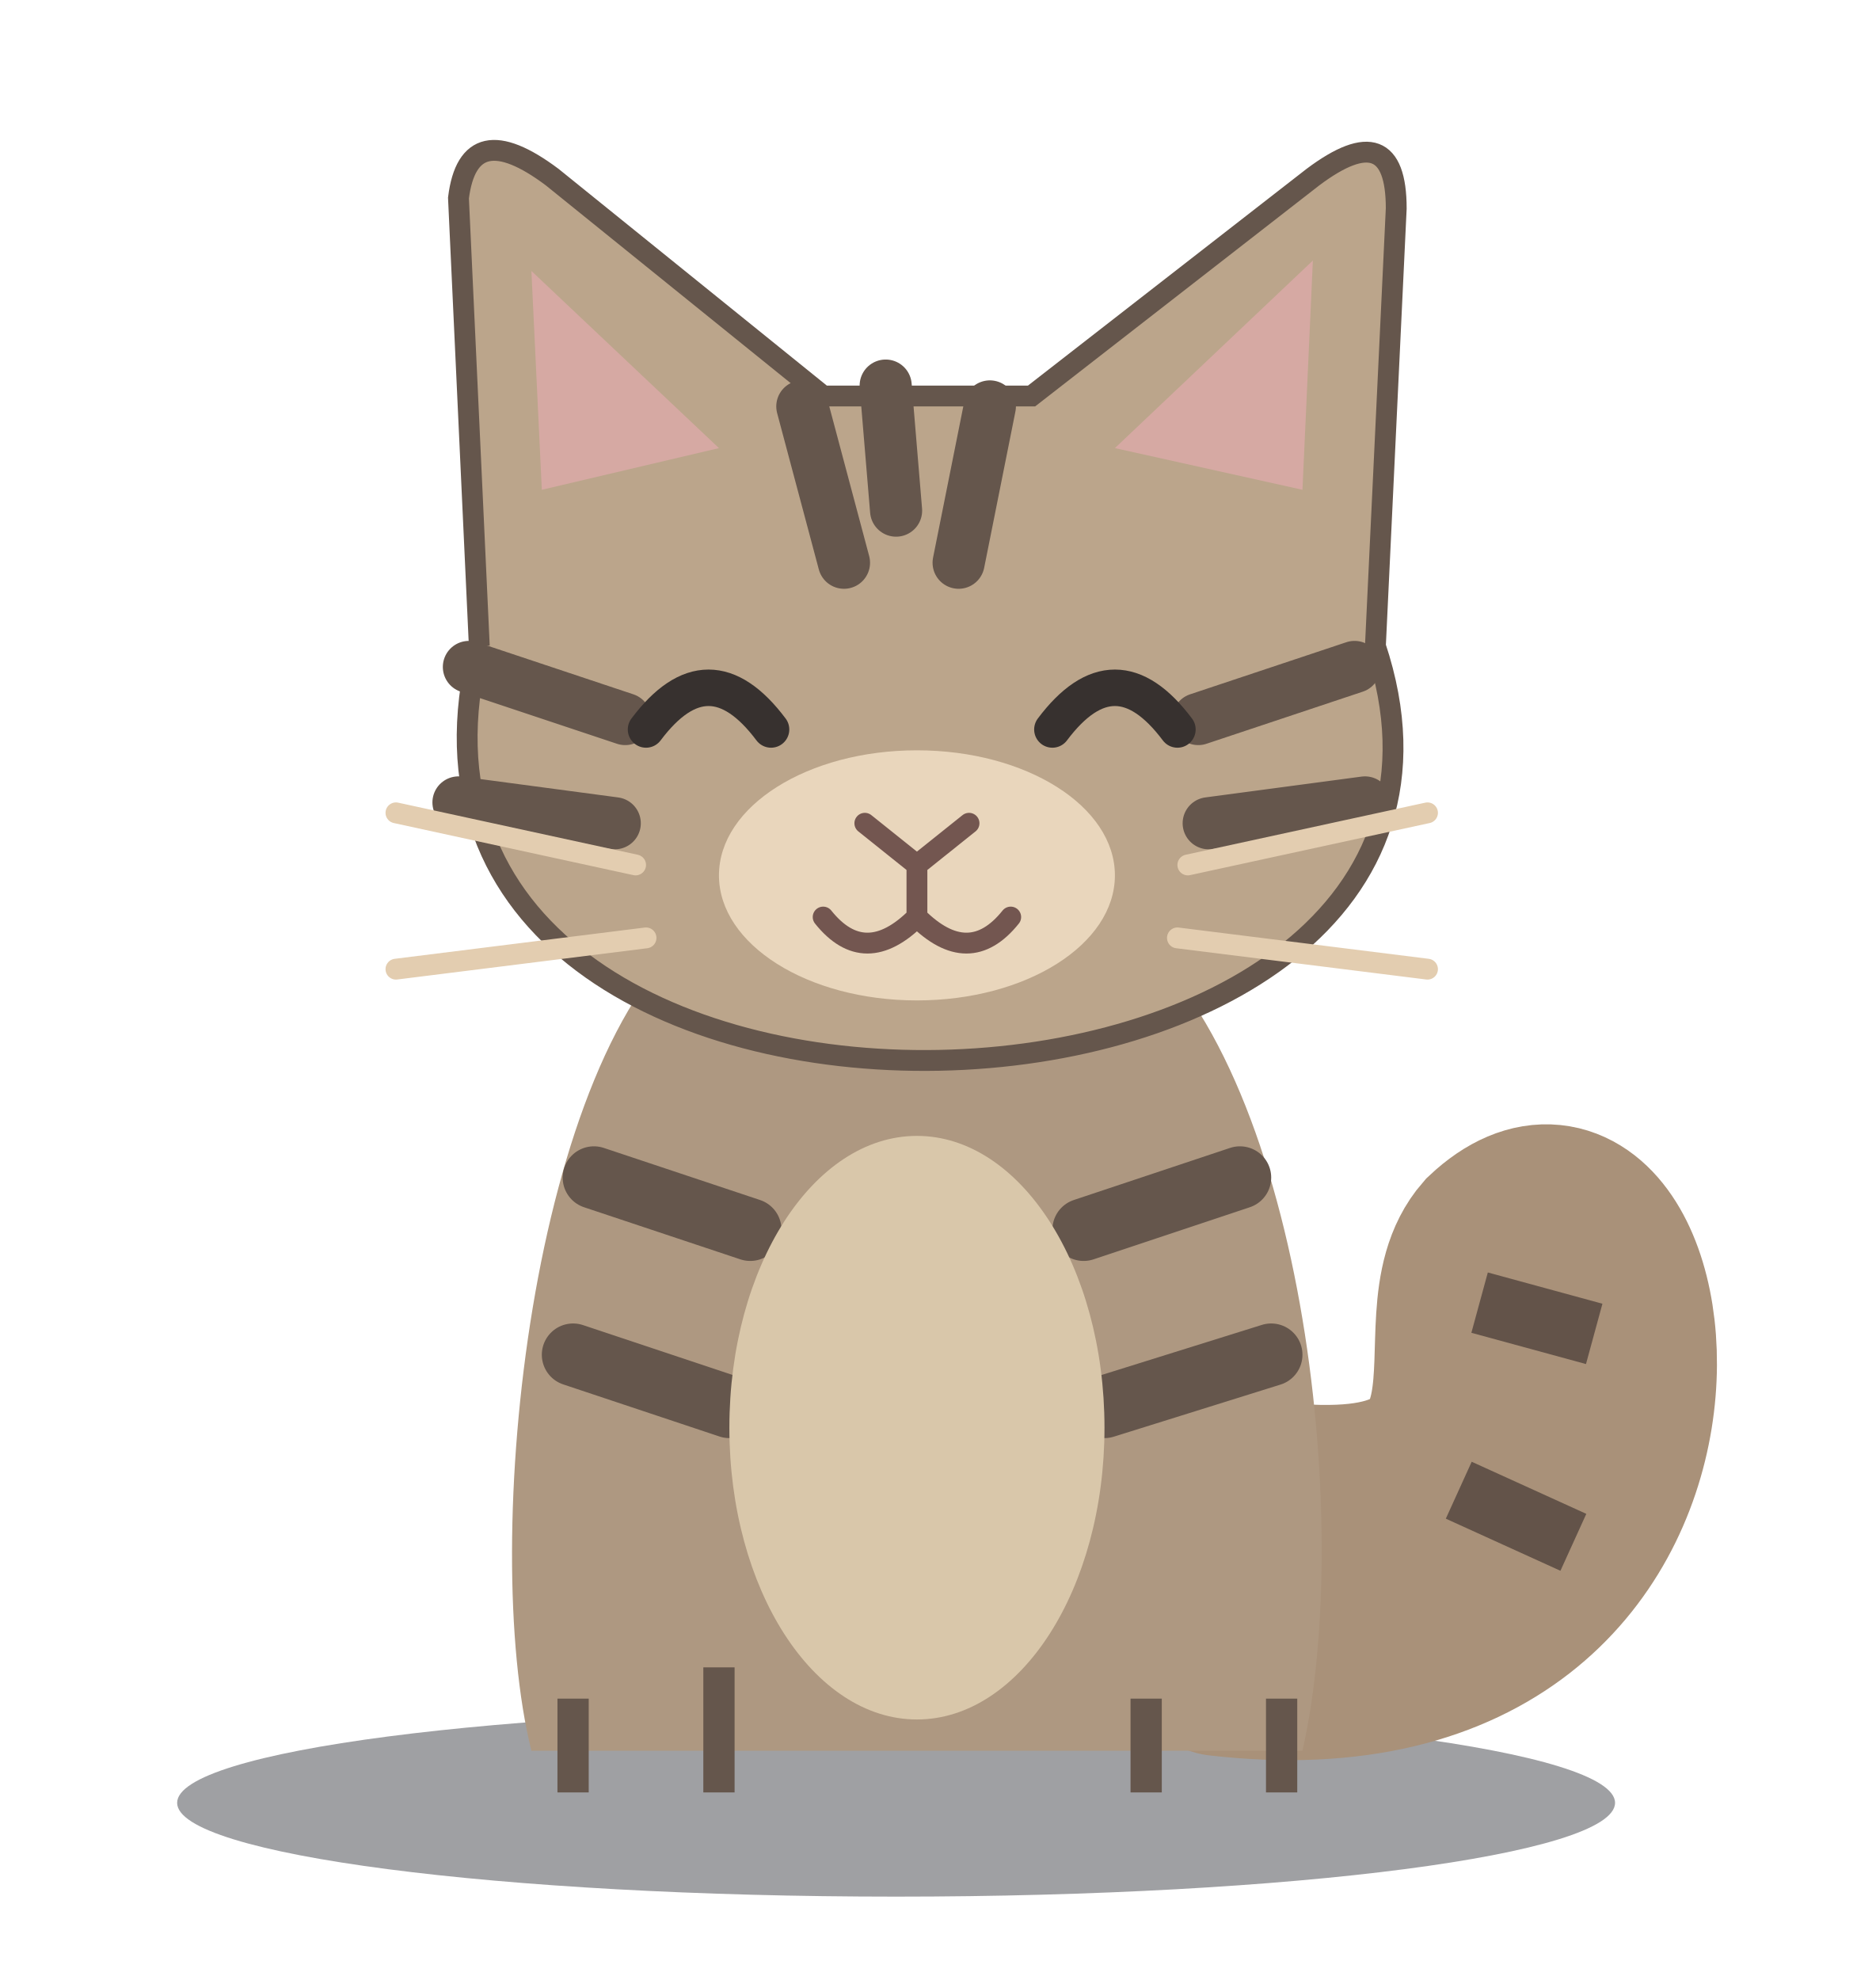
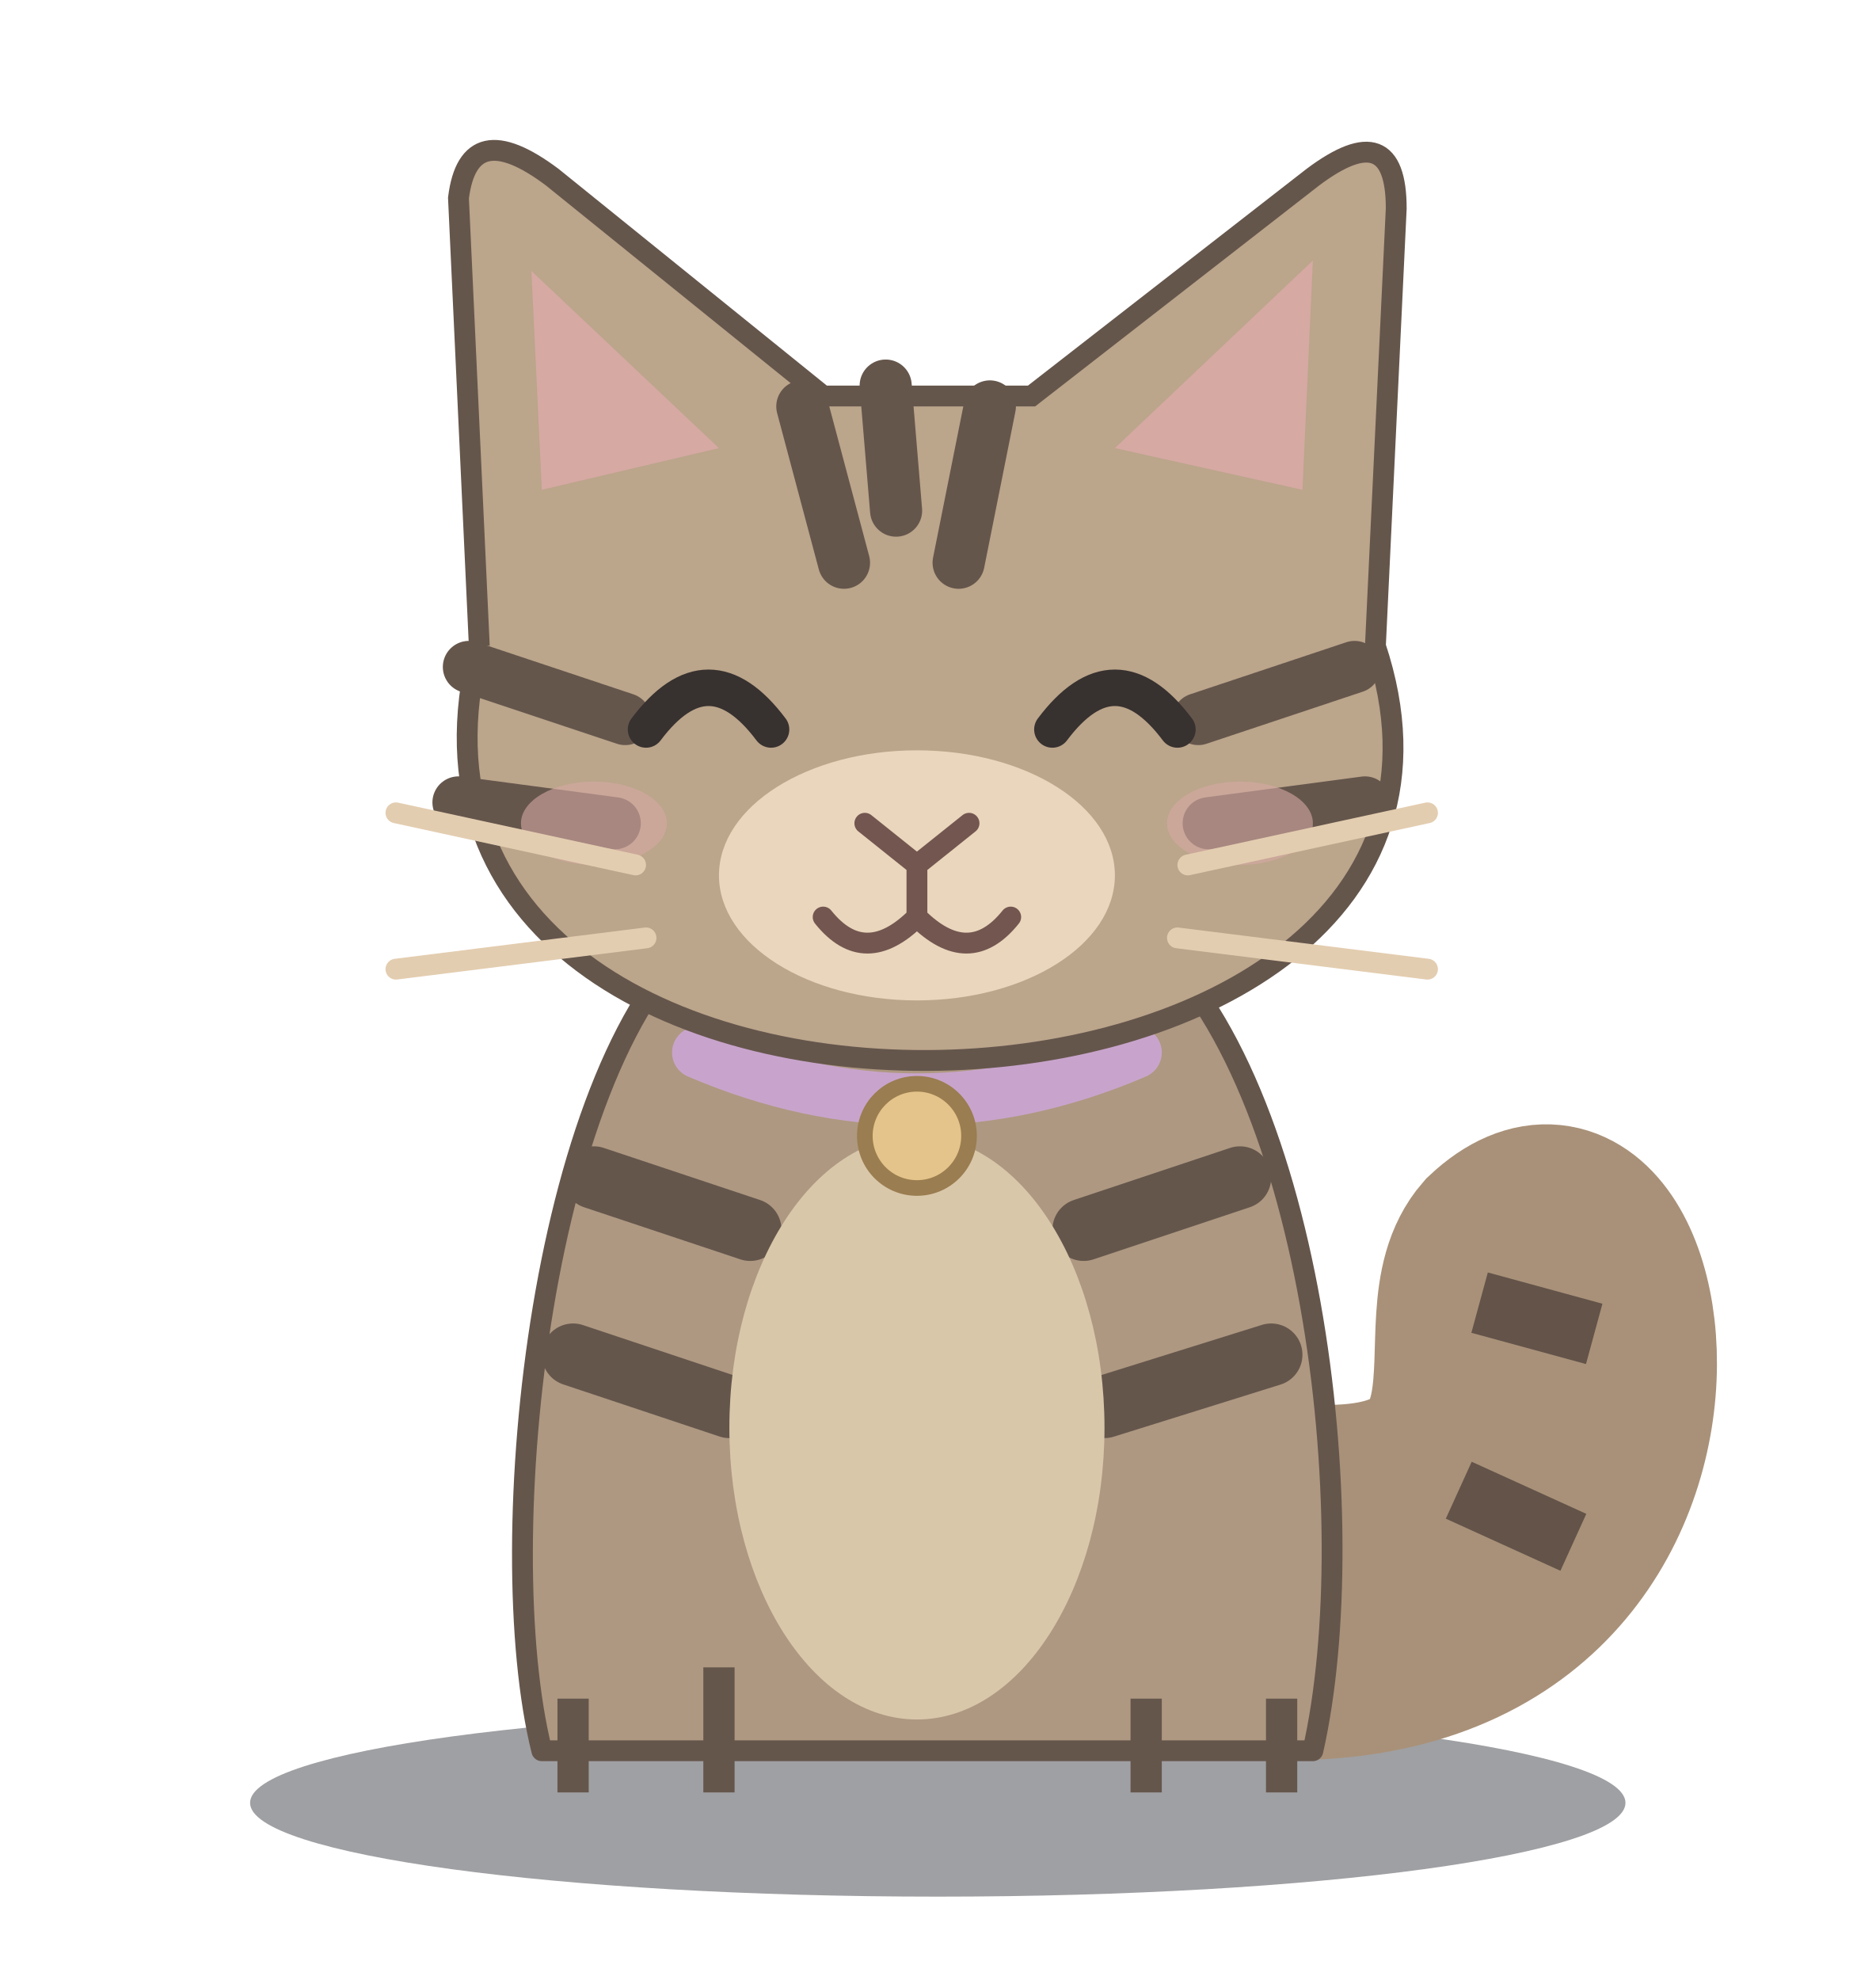
<svg xmlns="http://www.w3.org/2000/svg" viewBox="0 0 180 190" role="img" aria-labelledby="title">
-   <ellipse cx="86" cy="173" rx="69" ry="9" fill="#101119" opacity=".4" />
+   <ellipse cx="90" cy="173" rx="66" ry="9" fill="#101119" opacity=".4" />
  <path d="M117 160c52 6 43-57 26-41-7 8 6 27-21 24" fill="none" stroke="#a99179" stroke-width="17" stroke-linecap="round" />
  <path d="M142 125l11 3m-13 15 11 5" fill="none" stroke="#635349" stroke-width="6" />
-   <path d="M51 168c-5-20 0-67 16-79h41c17 13 22 57 17 79z" fill="#ae9881" />
+   <path d="M52 168c-5-20 0-67 16-79h41c17 13 22 57 17 79z" fill="#ae9881" stroke="#65564c" stroke-width="2" stroke-linejoin="round" />
  <path d="m57 113 15 5m-17 12 15 5m49-22-15 5m18 12-16 5" stroke="#65564c" stroke-width="6" stroke-linecap="round" />
  <ellipse cx="88" cy="137" rx="18" ry="28" fill="#d9c7aa" />
+   <path d="M67 101q21 9 42 0" fill="none" stroke="#c8a4cc" stroke-width="5" stroke-linecap="round" />
+   <circle cx="88" cy="109" r="5" fill="#e4c48a" stroke="#9a7d50" stroke-width="1.5" />
  <path d="M55 163v9m14-12v12m41-9v9m13-9v9" stroke="#65564c" stroke-width="3" />
  <path d="M46 62 44 19q1-8 9-2l26 21h20l27-21q8-6 8 3l-2 42c17 51-100 55-86 0" fill="#bba58b" stroke="#65564c" stroke-width="2" />
  <path d="m52 47-1-21 18 17m38 0 19-18-1 22" fill="#d6a9a3" />
  <path d="m77 39 4 15m14-15-3 15m-7-17 1 12M45 64l15 5m-16 8 15 2m71-15-15 5m16 8-15 2" fill="none" stroke="#65564c" stroke-width="5" stroke-linecap="round" />
  <path d="M62 70q6-8 12 0m27 0q6-8 12 0" fill="none" stroke="#37312f" stroke-width="3.5" stroke-linecap="round" />
  <ellipse cx="88" cy="84" rx="19" ry="12" fill="#e9d6bc" />
+   <ellipse cx="57" cy="79" rx="7" ry="4" fill="#d6a9a3" opacity=".6" />
+   <ellipse cx="119" cy="79" rx="7" ry="4" fill="#d6a9a3" opacity=".6" />
  <path d="m83 79 5 4 5-4m-5 4v5m0 0q-5 5-9 0m9 0q5 5 9 0" fill="none" stroke="#735650" stroke-width="2" stroke-linecap="round" />
  <path d="m61 83-23-5m24 12-24 3m76-10 23-5m-24 12 24 3" stroke="#e3cdb0" stroke-width="2" stroke-linecap="round" />
</svg>
